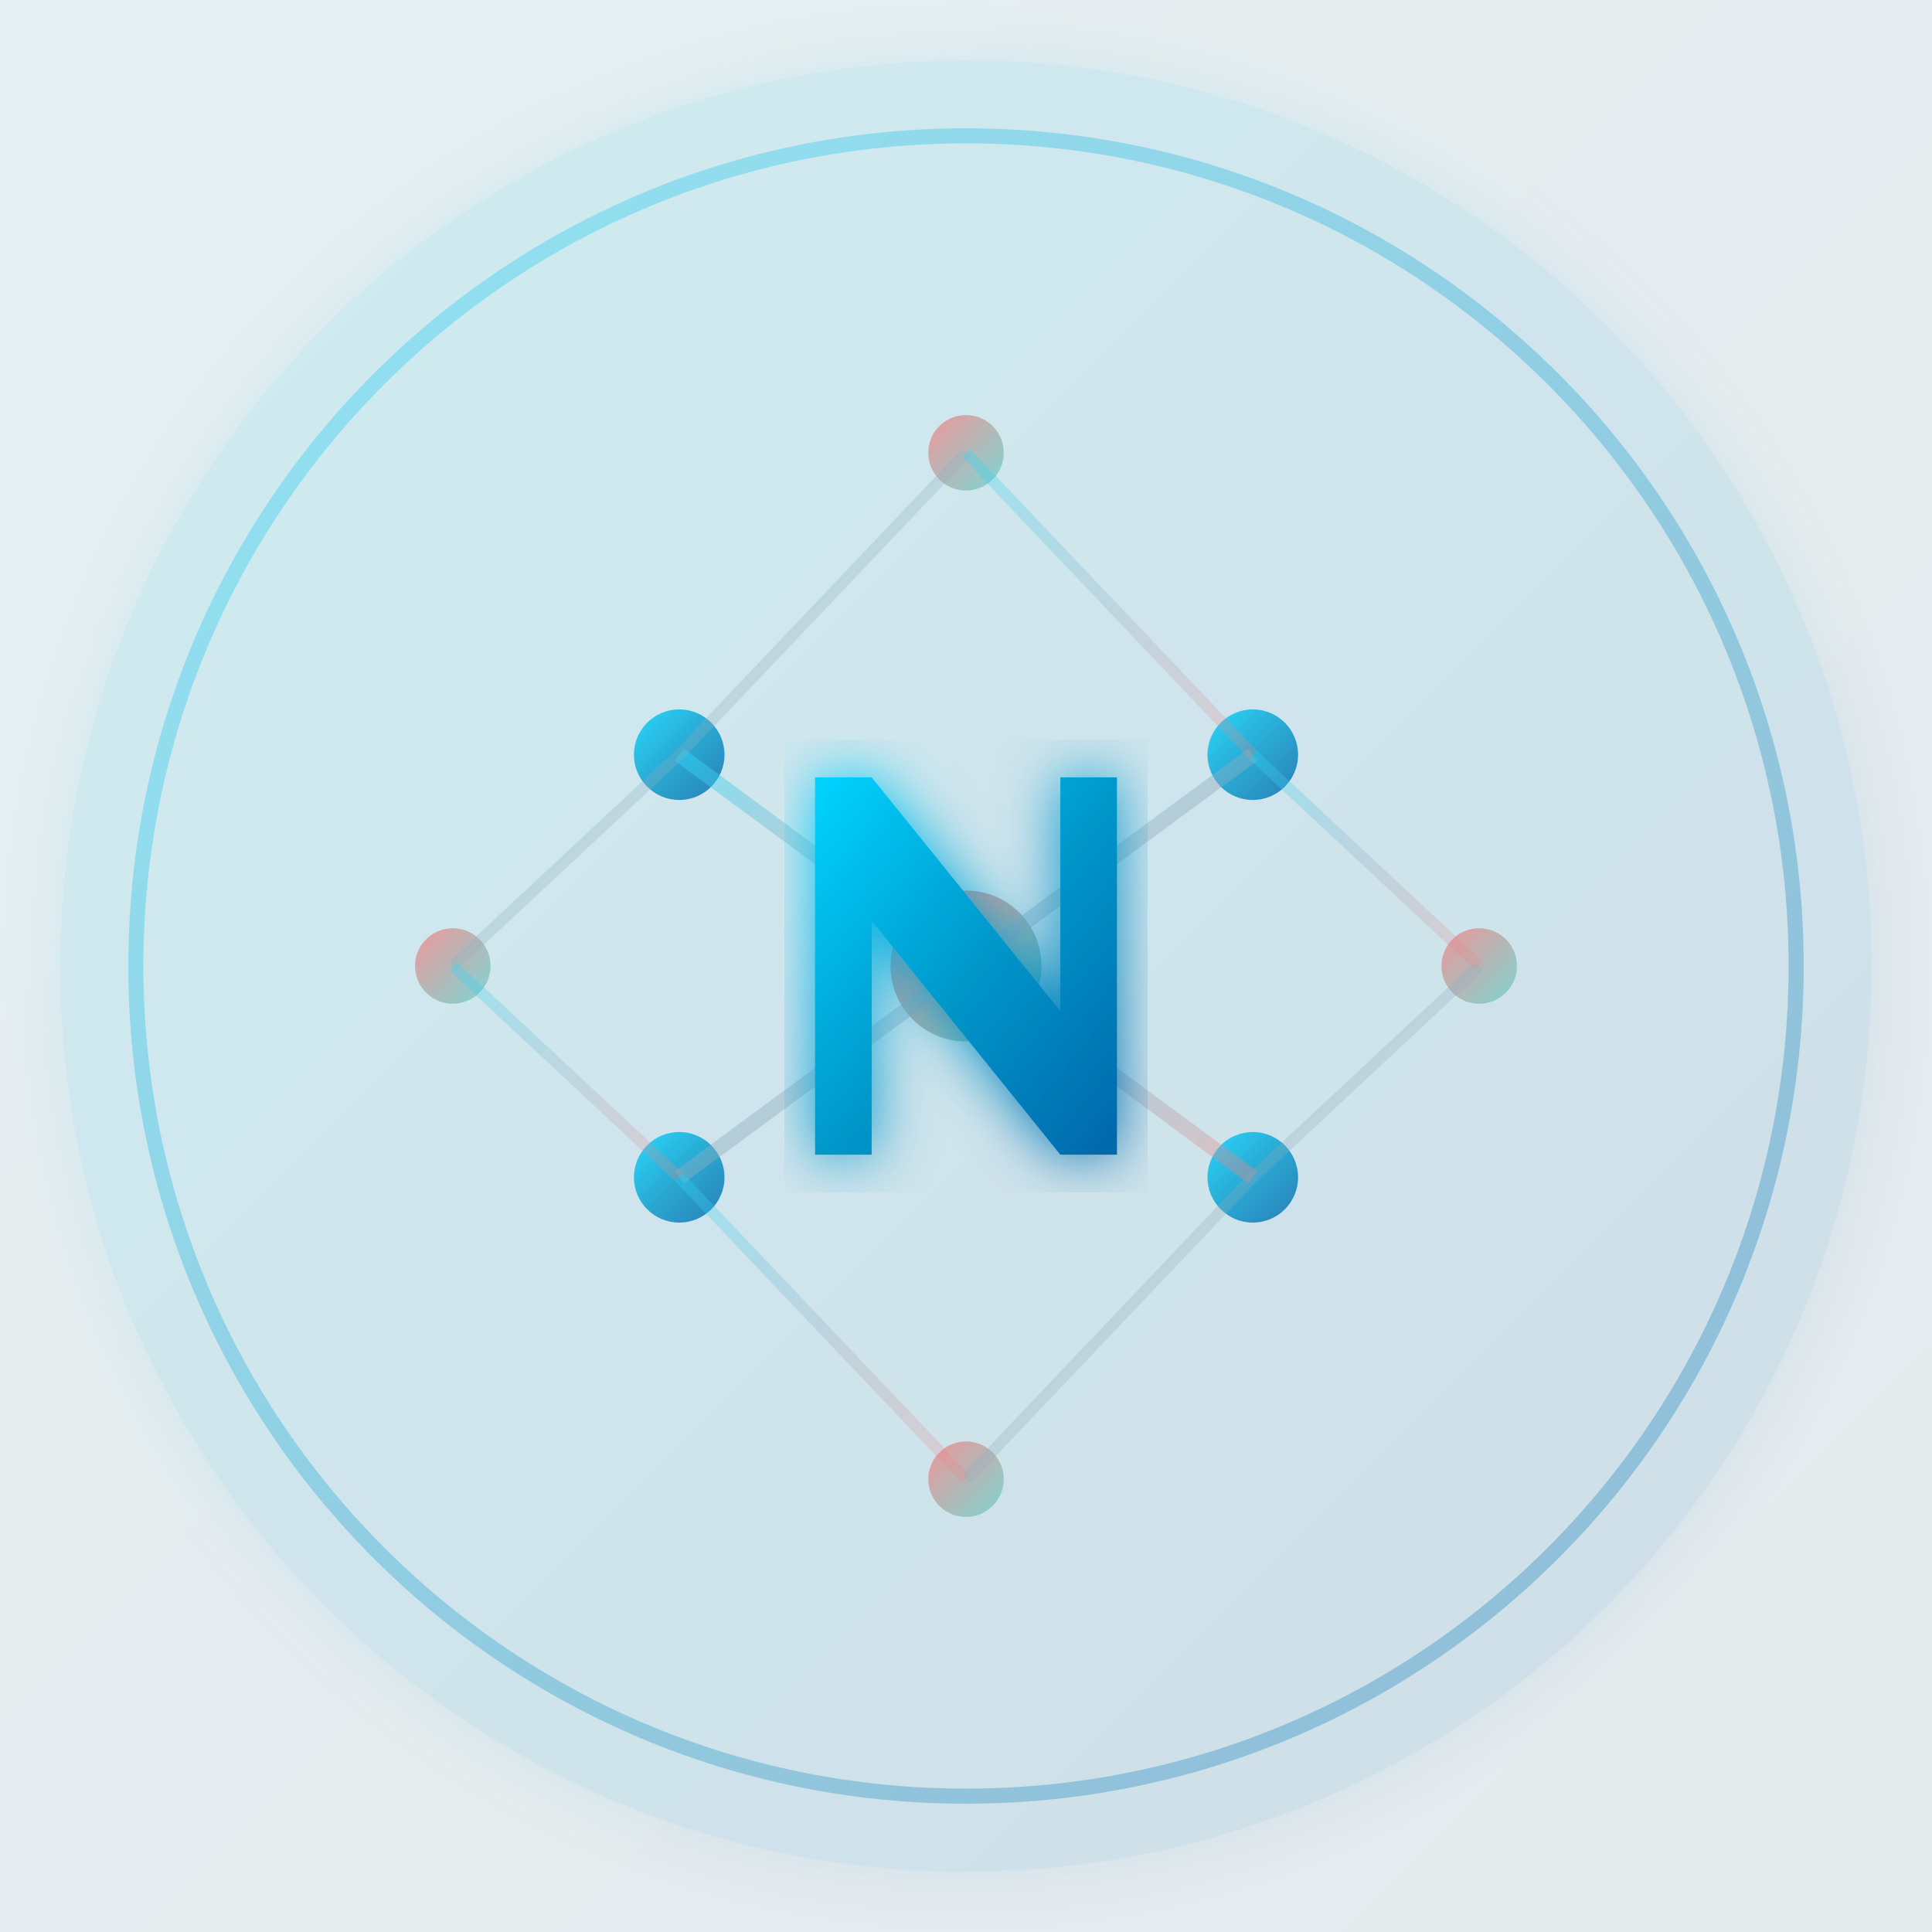
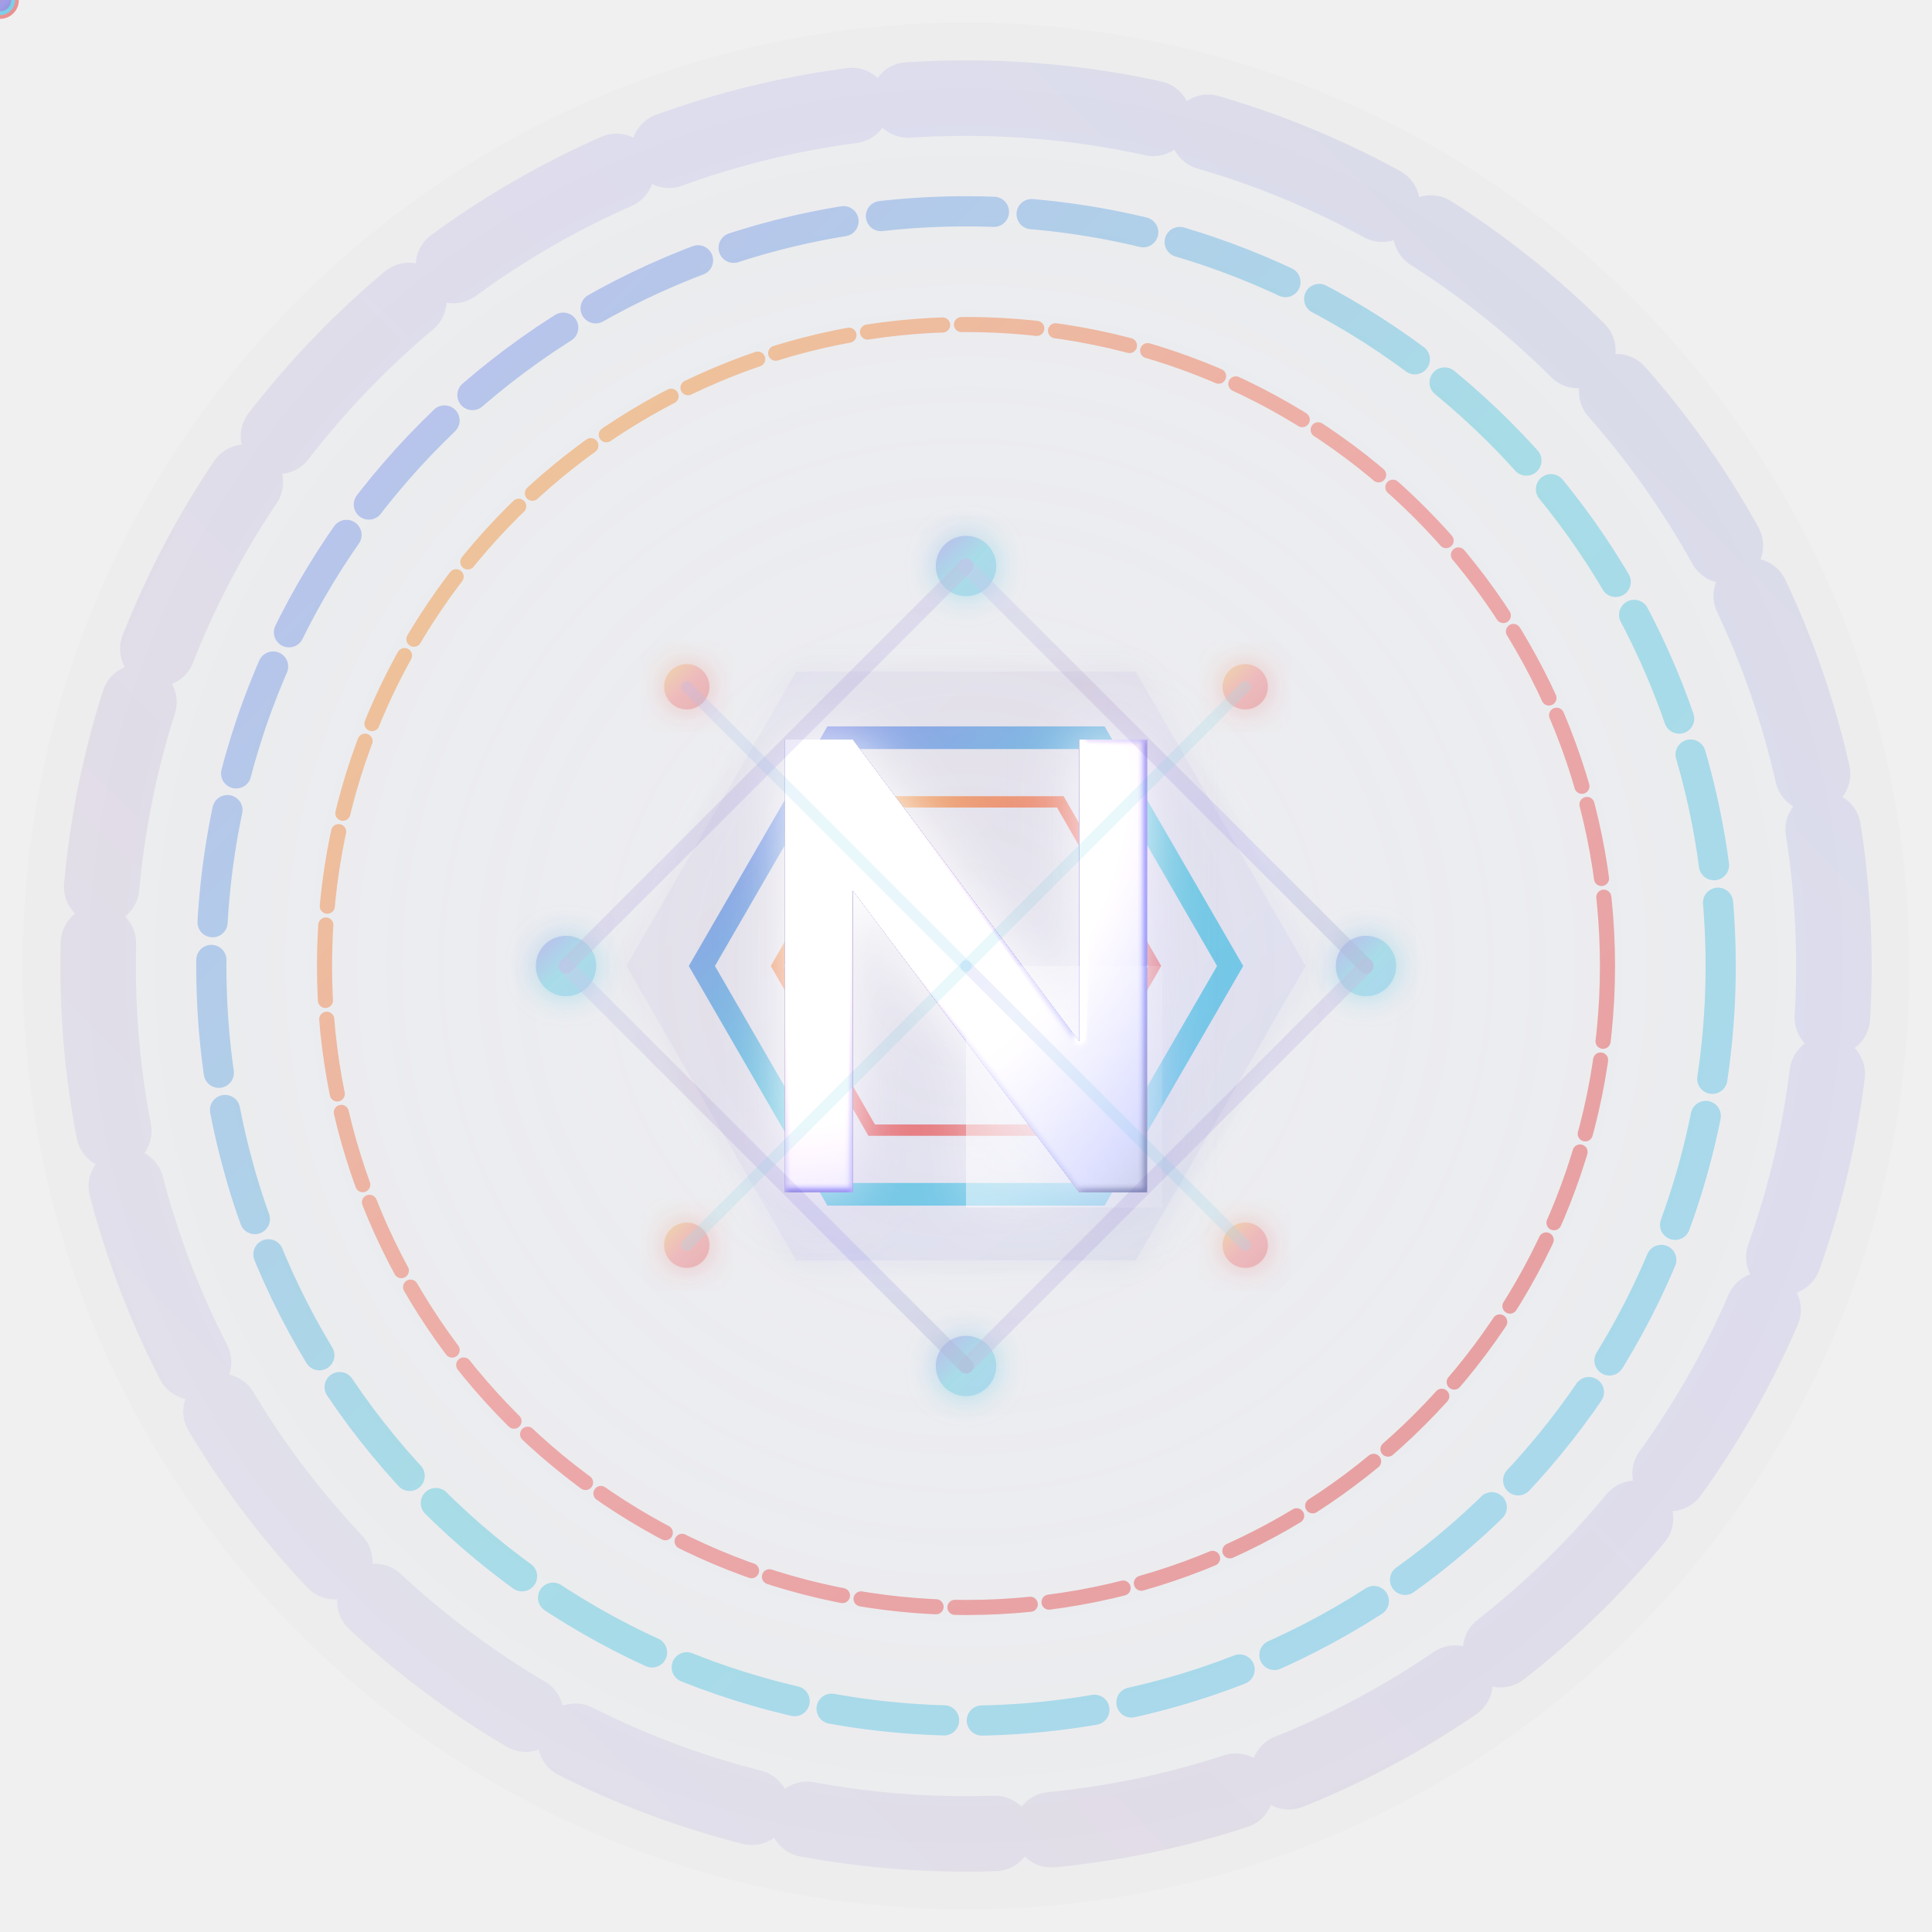
<svg xmlns="http://www.w3.org/2000/svg" viewBox="0 0 512 512" width="512" height="512">
  <defs>
    <linearGradient id="primaryGradient" x1="0%" y1="0%" x2="100%" y2="100%">
-       <stop offset="0%" style="stop-color:#00D4FF;stop-opacity:1" />
-       <stop offset="50%" style="stop-color:#0099CC;stop-opacity:1" />
-       <stop offset="100%" style="stop-color:#0066AA;stop-opacity:1" />
+       <stop offset="0%" style="stop-color:#667EEA;stop-opacity:1" />
+       <stop offset="30%" style="stop-color:#764BA2;stop-opacity:1" />
+       <stop offset="70%" style="stop-color:#4F46E5;stop-opacity:1" />
+       <stop offset="100%" style="stop-color:#1E3A8A;stop-opacity:1" />
    </linearGradient>
    <linearGradient id="accentGradient" x1="0%" y1="0%" x2="100%" y2="100%">
-       <stop offset="0%" style="stop-color:#FF6B6B;stop-opacity:1" />
-       <stop offset="100%" style="stop-color:#4ECDC4;stop-opacity:1" />
+       <stop offset="0%" style="stop-color:#4F46E5;stop-opacity:1" />
+       <stop offset="50%" style="stop-color:#06B6D4;stop-opacity:1" />
+       <stop offset="100%" style="stop-color:#0EA5E9;stop-opacity:1" />
    </linearGradient>
-     <linearGradient id="neuralGradient" x1="0%" y1="0%" x2="100%" y2="100%">
-       <stop offset="0%" style="stop-color:#00D4FF;stop-opacity:0.8" />
-       <stop offset="100%" style="stop-color:#FF6B6B;stop-opacity:0.6" />
+     <linearGradient id="highlightGradient" x1="0%" y1="0%" x2="100%" y2="100%">
+       <stop offset="0%" style="stop-color:#F59E0B;stop-opacity:1" />
+       <stop offset="50%" style="stop-color:#EF4444;stop-opacity:1" />
+       <stop offset="100%" style="stop-color:#DC2626;stop-opacity:1" />
    </linearGradient>
-     <filter id="glow">
+     <linearGradient id="shimmerGradient" x1="0%" y1="0%" x2="100%" y2="0%">
+       <stop offset="0%" style="stop-color:#FFFFFF;stop-opacity:0.2" />
+       <stop offset="50%" style="stop-color:#FFFFFF;stop-opacity:0.8" />
+       <stop offset="100%" style="stop-color:#FFFFFF;stop-opacity:0.2" />
+     </linearGradient>
+     <radialGradient id="centerGlow" cx="50%" cy="50%" r="50%">
+       <stop offset="0%" style="stop-color:#FFFFFF;stop-opacity:0.3" />
+       <stop offset="70%" style="stop-color:#667EEA;stop-opacity:0.1" />
+       <stop offset="100%" style="stop-color:#1E3A8A;stop-opacity:0.05" />
+     </radialGradient>
+     <filter id="premiumGlow" x="-50%" y="-50%" width="200%" height="200%">
      <feGaussianBlur stdDeviation="8" result="coloredBlur" />
      <feMerge>
        <feMergeNode in="coloredBlur" />
        <feMergeNode in="SourceGraphic" />
      </feMerge>
    </filter>
+     <filter id="subtleGlow" x="-50%" y="-50%" width="200%" height="200%">
+       <feGaussianBlur stdDeviation="4" result="coloredBlur" />
+       <feMerge>
+         <feMergeNode in="coloredBlur" />
+         <feMergeNode in="SourceGraphic" />
+       </feMerge>
+     </filter>
+     <filter id="enterpriseShine" x="-50%" y="-50%" width="200%" height="200%">
+       <feGaussianBlur stdDeviation="1" result="offset" in="SourceGraphic" />
+       <feSpecularLighting result="specOut" in="offset" specularConstant="1.5" specularExponent="20" lighting-color="white">
+         <fePointLight x="-50" y="-50" z="200" />
+       </feSpecularLighting>
+       <feComposite in="specOut" in2="SourceAlpha" operator="in" result="specOut2" />
+       <feComposite in="SourceGraphic" in2="specOut2" operator="arithmetic" k1="0" k2="1" k3="1" k4="0" />
+     </filter>
+     <mask id="hexMask">
+       <rect width="512" height="512" fill="white" />
+       <polygon points="256,50 350,120 350,280 256,350 162,280 162,120" fill="black" />
+     </mask>
  </defs>
-   <rect width="512" height="512" fill="url(#primaryGradient)" opacity="0.05" />
-   <circle cx="256" cy="256" r="240" fill="url(#primaryGradient)" opacity="0.1" filter="url(#glow)" />
-   <circle cx="256" cy="256" r="220" fill="none" stroke="url(#primaryGradient)" stroke-width="4" opacity="0.3" />
-   <g opacity="0.8">
-     <circle cx="256" cy="256" r="20" fill="url(#accentGradient)" />
-     <circle cx="180" cy="200" r="12" fill="url(#primaryGradient)" />
-     <circle cx="332" cy="200" r="12" fill="url(#primaryGradient)" />
-     <circle cx="180" cy="312" r="12" fill="url(#primaryGradient)" />
-     <circle cx="332" cy="312" r="12" fill="url(#primaryGradient)" />
-     <circle cx="256" cy="120" r="10" fill="url(#accentGradient)" opacity="0.8" />
-     <circle cx="256" cy="392" r="10" fill="url(#accentGradient)" opacity="0.8" />
-     <circle cx="120" cy="256" r="10" fill="url(#accentGradient)" opacity="0.8" />
-     <circle cx="392" cy="256" r="10" fill="url(#accentGradient)" opacity="0.8" />
-     <line x1="256" y1="256" x2="180" y2="200" stroke="url(#neuralGradient)" stroke-width="4" opacity="0.6" />
-     <line x1="256" y1="256" x2="332" y2="200" stroke="url(#neuralGradient)" stroke-width="4" opacity="0.6" />
-     <line x1="256" y1="256" x2="180" y2="312" stroke="url(#neuralGradient)" stroke-width="4" opacity="0.6" />
-     <line x1="256" y1="256" x2="332" y2="312" stroke="url(#neuralGradient)" stroke-width="4" opacity="0.6" />
-     <line x1="180" y1="200" x2="256" y2="120" stroke="url(#neuralGradient)" stroke-width="3" opacity="0.4" />
-     <line x1="332" y1="200" x2="256" y2="120" stroke="url(#neuralGradient)" stroke-width="3" opacity="0.4" />
-     <line x1="180" y1="312" x2="256" y2="392" stroke="url(#neuralGradient)" stroke-width="3" opacity="0.4" />
-     <line x1="332" y1="312" x2="256" y2="392" stroke="url(#neuralGradient)" stroke-width="3" opacity="0.4" />
-     <line x1="180" y1="200" x2="120" y2="256" stroke="url(#neuralGradient)" stroke-width="3" opacity="0.4" />
-     <line x1="180" y1="312" x2="120" y2="256" stroke="url(#neuralGradient)" stroke-width="3" opacity="0.4" />
-     <line x1="332" y1="200" x2="392" y2="256" stroke="url(#neuralGradient)" stroke-width="3" opacity="0.4" />
-     <line x1="332" y1="312" x2="392" y2="256" stroke="url(#neuralGradient)" stroke-width="3" opacity="0.4" />
+   <circle cx="256" cy="256" r="250" fill="url(#centerGlow)" opacity="0.3" />
+   <circle cx="256" cy="256" r="230" fill="none" stroke="url(#primaryGradient)" stroke-width="20" opacity="0.1" stroke-linecap="round" stroke-dasharray="50,15" transform="rotate(-90 256 256)">
+     <animateTransform attributeName="transform" type="rotate" values="-90 256 256;270 256 256" dur="60s" repeatCount="indefinite" />
+   </circle>
+   <circle cx="256" cy="256" r="200" fill="none" stroke="url(#accentGradient)" stroke-width="8" opacity="0.3" stroke-linecap="round" stroke-dasharray="30,10">
+     <animateTransform attributeName="transform" type="rotate" values="0 256 256;-360 256 256" dur="80s" repeatCount="indefinite" />
+   </circle>
+   <circle cx="256" cy="256" r="170" fill="none" stroke="url(#highlightGradient)" stroke-width="4" opacity="0.4" stroke-linecap="round" stroke-dasharray="20,5">
+     <animateTransform attributeName="transform" type="rotate" values="0 256 256;360 256 256" dur="100s" repeatCount="indefinite" />
+   </circle>
+   <g transform="translate(256, 256)">
+     <polygon points="-90,0 -45,-78 45,-78 90,0 45,78 -45,78" fill="url(#primaryGradient)" opacity="0.08" filter="url(#subtleGlow)" />
+     <polygon points="-70,0 -35,-60.5 35,-60.5 70,0 35,60.5 -35,60.5" fill="none" stroke="url(#accentGradient)" stroke-width="6" opacity="0.5" />
+     <polygon points="-50,0 -25,-43.5 25,-43.5 50,0 25,43.5 -25,43.5" fill="none" stroke="url(#highlightGradient)" stroke-width="3" opacity="0.6" />
+     <g filter="url(#premiumGlow)">
+       <path d="M -48 -60 L -48 60 L -30 60 L -30 -20 L 30 60 L 48 60 L 48 -60 L 30 -60 L 30 20 L -30 -60 Z" fill="url(#primaryGradient)" filter="url(#enterpriseShine)" />
+       <line x1="-48" y1="0" x2="48" y2="0" stroke="url(#highlightGradient)" stroke-width="8" opacity="0.9" stroke-linecap="round" />
+       <line x1="-48" y1="-5" x2="48" y2="-5" stroke="url(#accentGradient)" stroke-width="3" opacity="0.7" stroke-linecap="round" />
+       <rect x="-52" y="-64" width="104" height="128" fill="url(#shimmerGradient)" mask="url(#hexMask)" opacity="0.6">
+         <animateTransform attributeName="transform" type="translateX" values="-120;120;-120" dur="4s" repeatCount="indefinite" />
+       </rect>
+     </g>
  </g>
-   <g transform="translate(256, 256)">
-     <path d="M -40 -50 L -40 50 L -25 50 L -25 -12 L 25 50 L 40 50 L 40 -50 L 25 -50 L 25 12 L -25 -50 Z" fill="url(#primaryGradient)" filter="url(#glow)" />
+   <g opacity="0.3">
+     <circle cx="256" cy="150" r="8" fill="url(#accentGradient)" filter="url(#subtleGlow)">
+       <animate attributeName="opacity" values="0.3;0.8;0.3" dur="3s" repeatCount="indefinite" />
+     </circle>
+     <circle cx="362" cy="256" r="8" fill="url(#accentGradient)" filter="url(#subtleGlow)">
+       <animate attributeName="opacity" values="0.3;0.8;0.3" dur="3.5s" repeatCount="indefinite" />
+     </circle>
+     <circle cx="256" cy="362" r="8" fill="url(#accentGradient)" filter="url(#subtleGlow)">
+       <animate attributeName="opacity" values="0.3;0.8;0.3" dur="4s" repeatCount="indefinite" />
+     </circle>
+     <circle cx="150" cy="256" r="8" fill="url(#accentGradient)" filter="url(#subtleGlow)">
+       <animate attributeName="opacity" values="0.3;0.8;0.3" dur="2.8s" repeatCount="indefinite" />
+     </circle>
+     <circle cx="330" cy="182" r="6" fill="url(#highlightGradient)" filter="url(#subtleGlow)">
+       <animate attributeName="opacity" values="0.3;0.7;0.3" dur="3.2s" repeatCount="indefinite" />
+     </circle>
+     <circle cx="330" cy="330" r="6" fill="url(#highlightGradient)" filter="url(#subtleGlow)">
+       <animate attributeName="opacity" values="0.3;0.7;0.3" dur="3.8s" repeatCount="indefinite" />
+     </circle>
+     <circle cx="182" cy="330" r="6" fill="url(#highlightGradient)" filter="url(#subtleGlow)">
+       <animate attributeName="opacity" values="0.3;0.7;0.3" dur="4.2s" repeatCount="indefinite" />
+     </circle>
+     <circle cx="182" cy="182" r="6" fill="url(#highlightGradient)" filter="url(#subtleGlow)">
+       <animate attributeName="opacity" values="0.3;0.7;0.3" dur="2.5s" repeatCount="indefinite" />
+     </circle>
+     <path d="M 256,150 Q 309,203 362,256" fill="none" stroke="url(#primaryGradient)" stroke-width="4" opacity="0.4" stroke-linecap="round" />
+     <path d="M 362,256 Q 309,309 256,362" fill="none" stroke="url(#primaryGradient)" stroke-width="4" opacity="0.4" stroke-linecap="round" />
+     <path d="M 256,362 Q 203,309 150,256" fill="none" stroke="url(#primaryGradient)" stroke-width="4" opacity="0.4" stroke-linecap="round" />
+     <path d="M 150,256 Q 203,203 256,150" fill="none" stroke="url(#primaryGradient)" stroke-width="4" opacity="0.4" stroke-linecap="round" />
+     <path d="M 330,182 Q 293,219 256,256" fill="none" stroke="url(#accentGradient)" stroke-width="3" opacity="0.3" stroke-linecap="round" />
+     <path d="M 330,330 Q 293,293 256,256" fill="none" stroke="url(#accentGradient)" stroke-width="3" opacity="0.3" stroke-linecap="round" />
+     <path d="M 182,330 Q 219,293 256,256" fill="none" stroke="url(#accentGradient)" stroke-width="3" opacity="0.3" stroke-linecap="round" />
+     <path d="M 182,182 Q 219,219 256,256" fill="none" stroke="url(#accentGradient)" stroke-width="3" opacity="0.3" stroke-linecap="round" />
+   </g>
+   <circle cx="256" cy="256" r="40" fill="none" stroke="url(#highlightGradient)" stroke-width="6" opacity="0" stroke-linecap="round">
+     <animate attributeName="r" values="40;80;40" dur="6s" repeatCount="indefinite" />
+     <animate attributeName="opacity" values="0;0.7;0" dur="6s" repeatCount="indefinite" />
+     <animate attributeName="stroke-width" values="6;1;6" dur="6s" repeatCount="indefinite" />
+   </circle>
+   <g opacity="0.5">
+     <circle r="5" fill="url(#highlightGradient)">
+       <animateMotion dur="12s" repeatCount="indefinite">
+         <path d="M 256,150 Q 362,203 362,256 Q 309,362 256,362 Q 150,309 150,256 Q 203,150 256,150" />
+       </animateMotion>
+       <animate attributeName="opacity" values="0;1;0" dur="12s" repeatCount="indefinite" />
+     </circle>
+     <circle r="4" fill="url(#accentGradient)">
+       <animateMotion dur="15s" repeatCount="indefinite" begin="3s">
+         <path d="M 150,256 Q 203,150 256,150 Q 362,203 362,256 Q 309,362 256,362 Q 203,309 150,256" />
+       </animateMotion>
+       <animate attributeName="opacity" values="0;1;0" dur="15s" repeatCount="indefinite" begin="3s" />
+     </circle>
+     <circle r="3" fill="url(#primaryGradient)">
+       <animateMotion dur="18s" repeatCount="indefinite" begin="6s">
+         <path d="M 330,182 Q 330,330 182,330 Q 182,182 330,182" />
+       </animateMotion>
+       <animate attributeName="opacity" values="0;0.8;0" dur="18s" repeatCount="indefinite" begin="6s" />
+     </circle>
  </g>
</svg>
